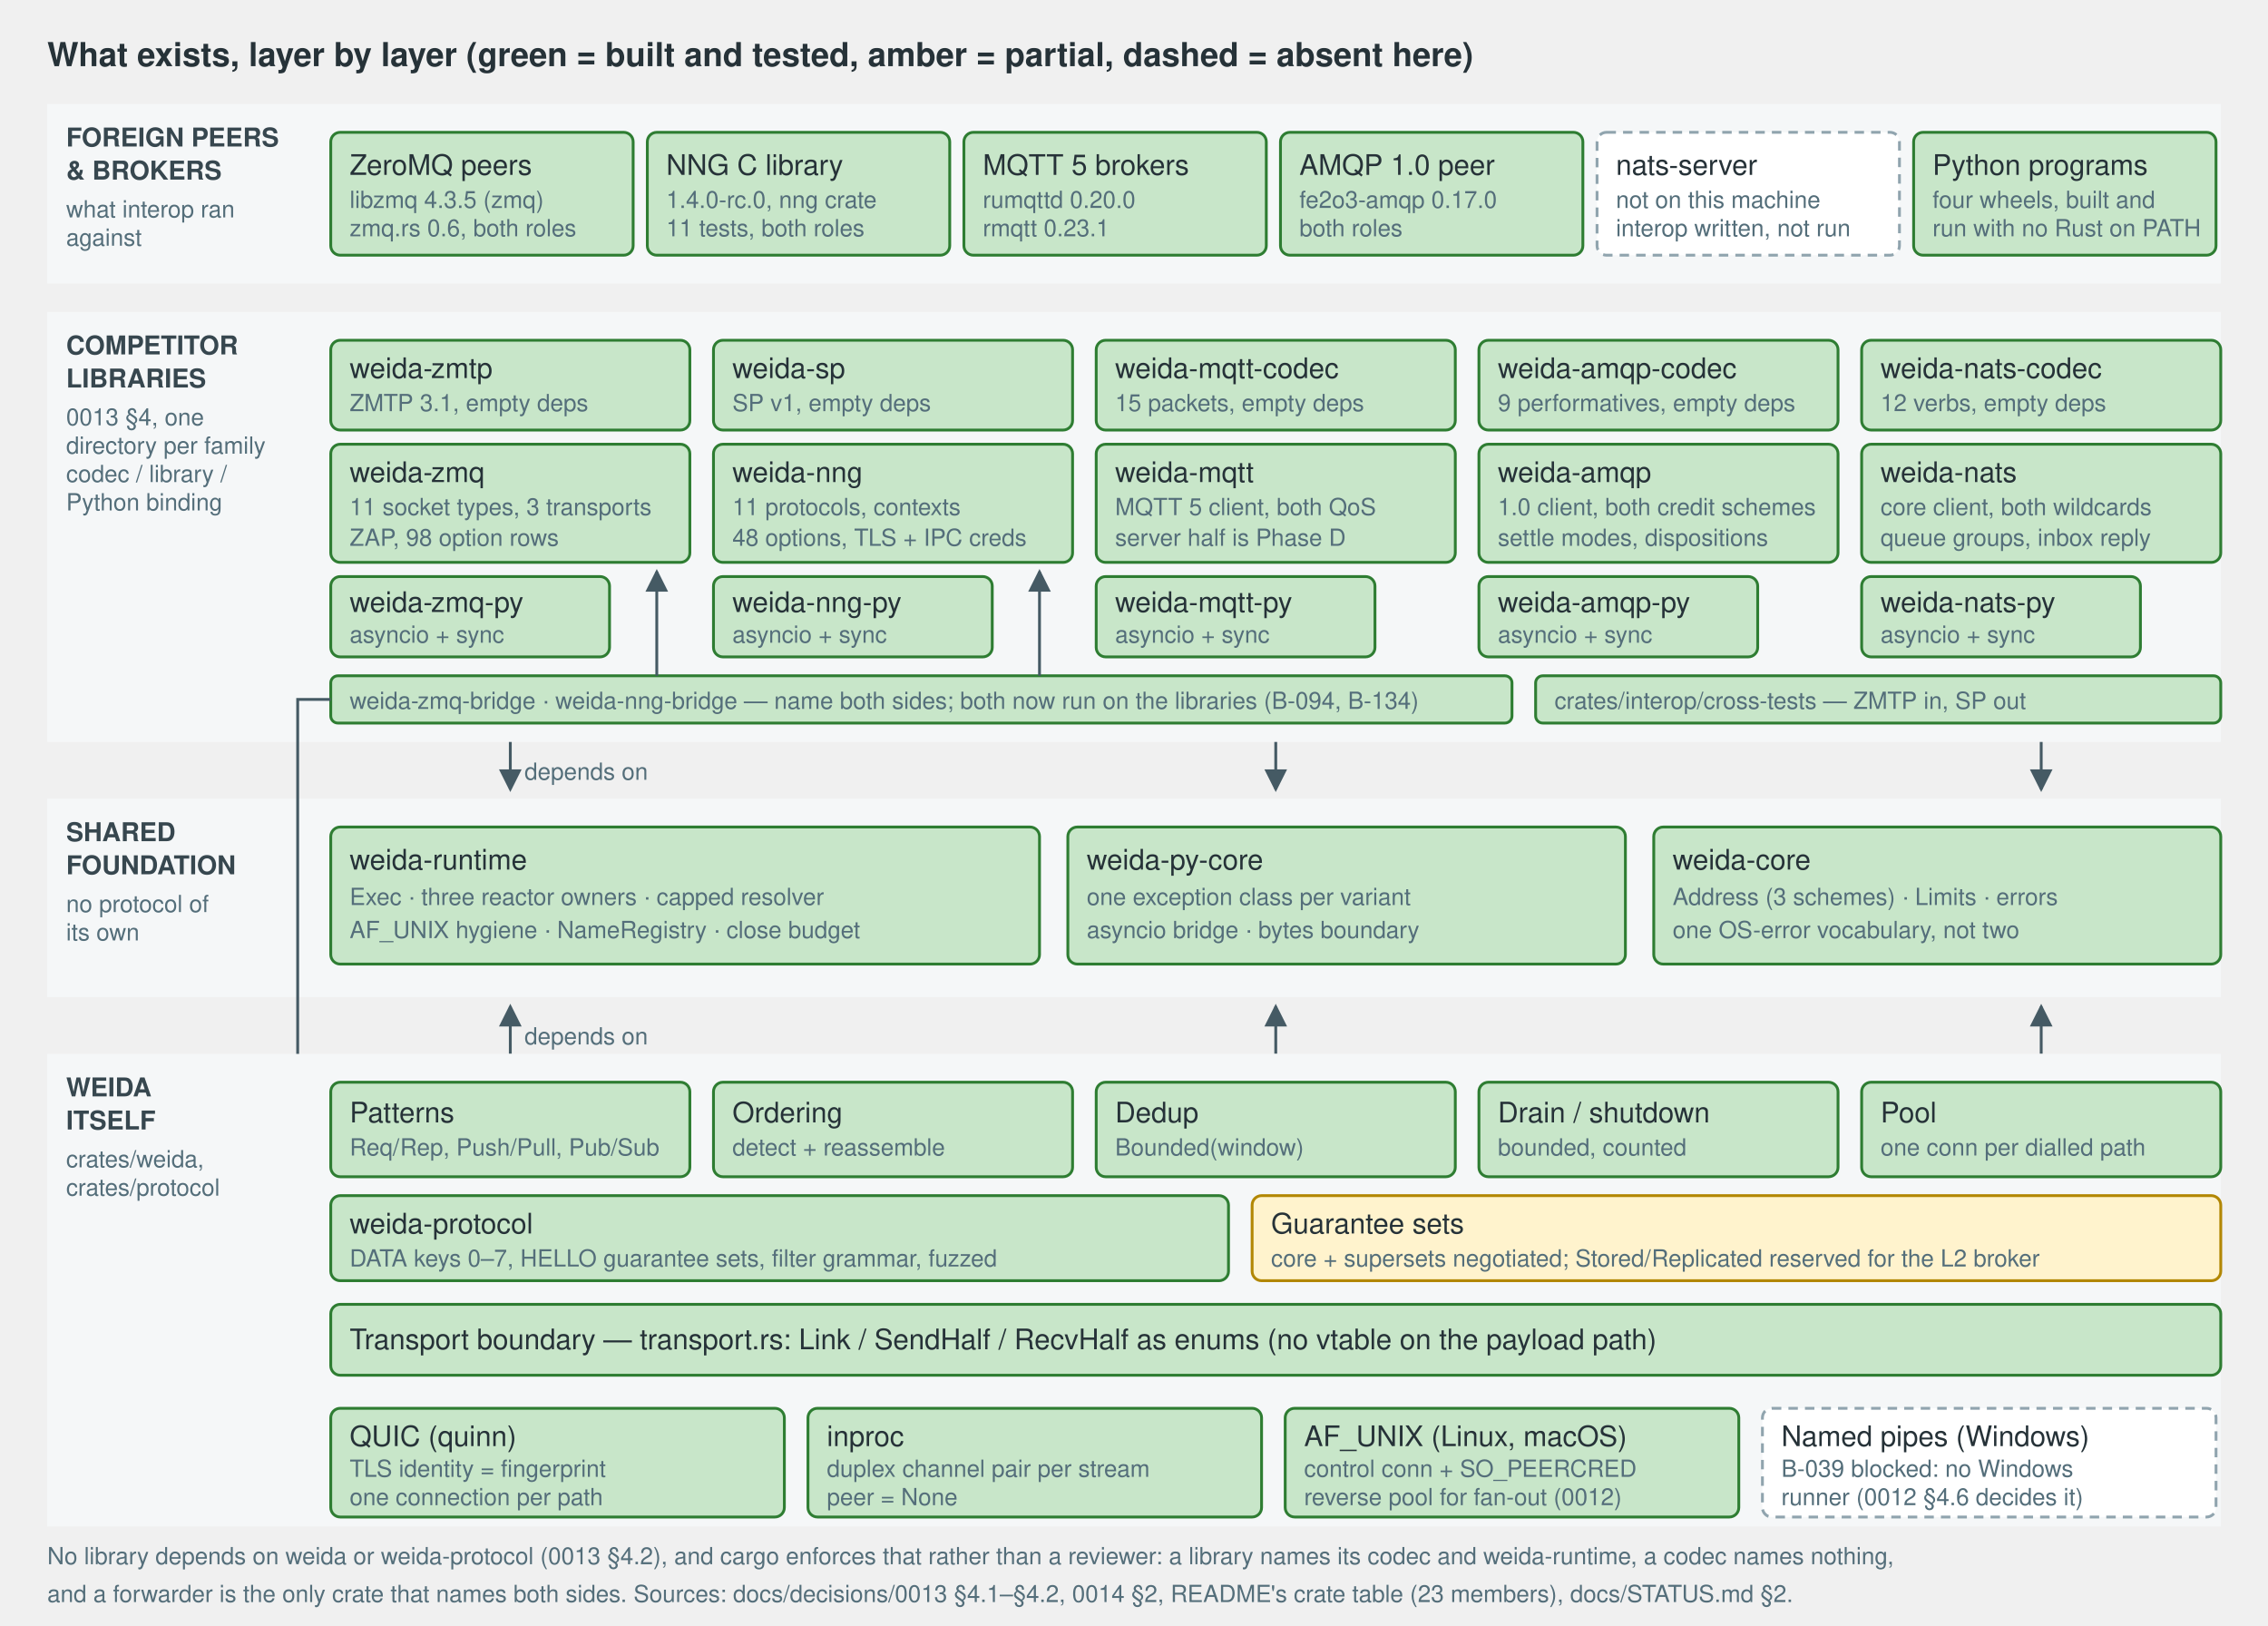
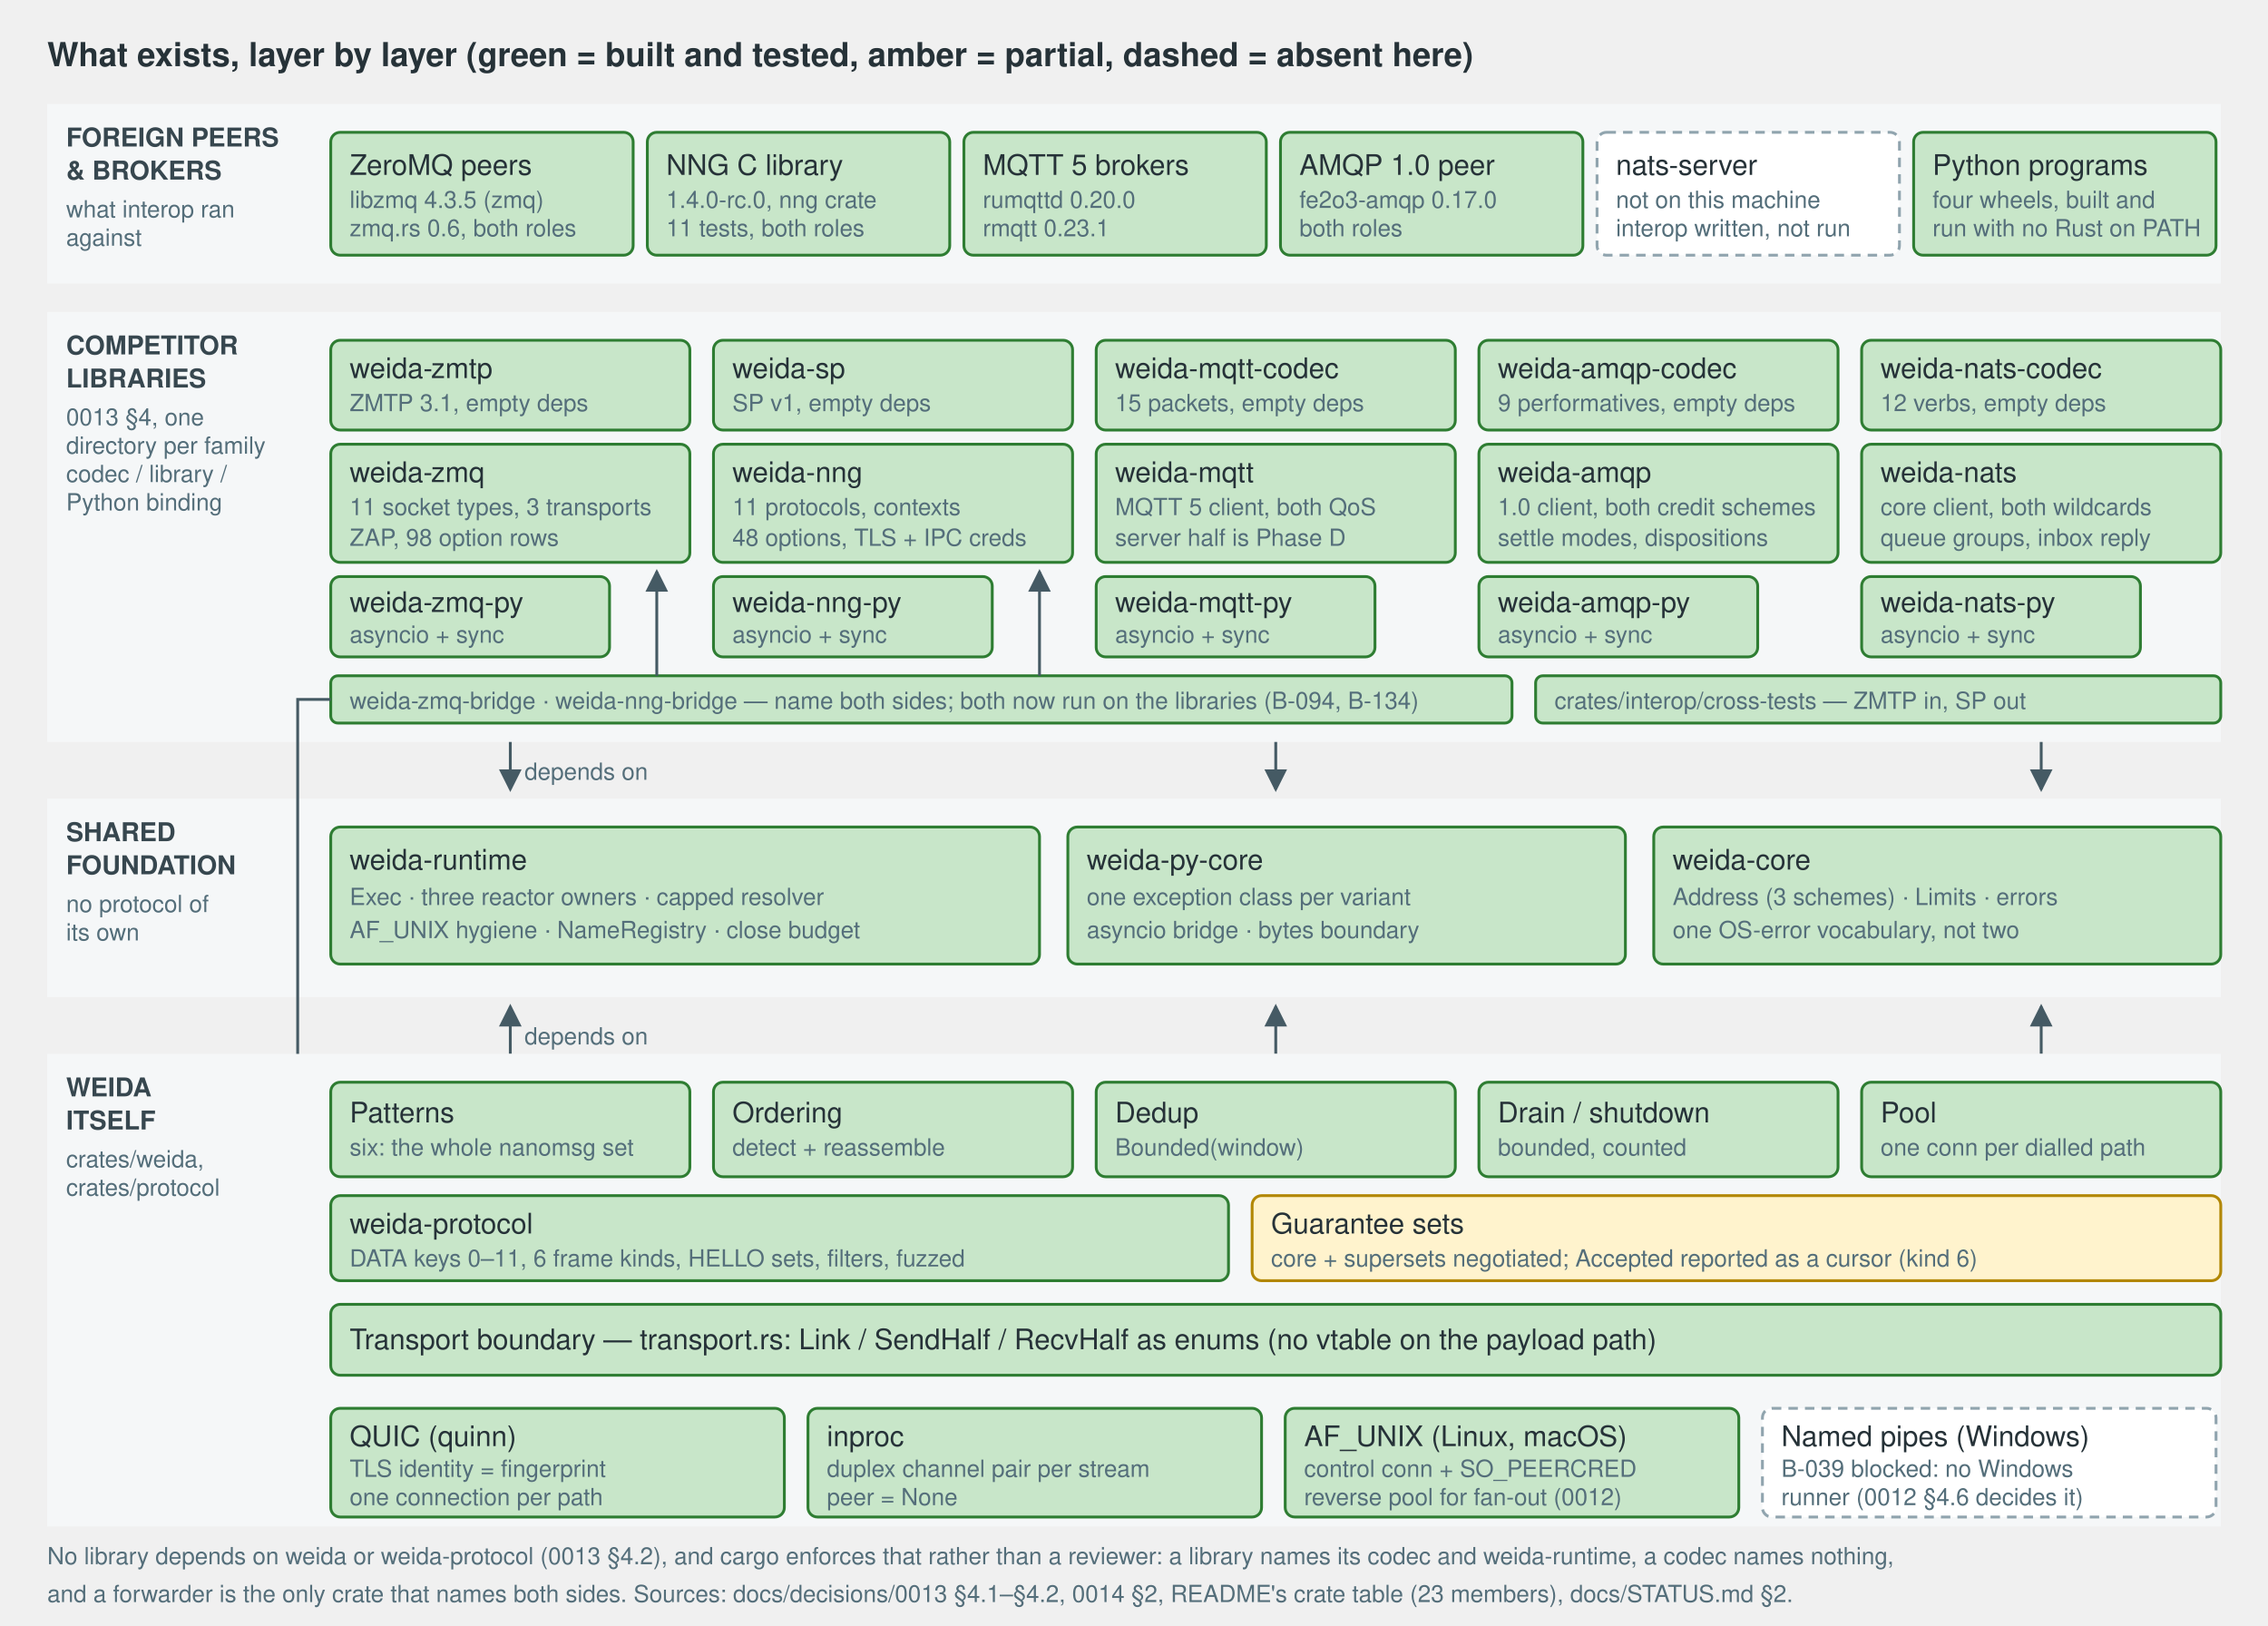
<svg xmlns="http://www.w3.org/2000/svg" width="960" height="688" viewBox="0 0 960 688" font-family="Helvetica, Arial, sans-serif" font-size="12">
  <defs>
    <style>
      .box     { fill:#ffffff; stroke:#455a64; stroke-width:1.2; }
      .built   { fill:#c8e6c9; stroke:#2e7d32; stroke-width:1.2; }
      .partial { fill:#fff3cd; stroke:#b28704; stroke-width:1.2; }
      .missing { fill:#ffffff; stroke:#90a4ae; stroke-width:1.2; stroke-dasharray:4 3; }
      .band    { fill:#f5f7f8; stroke:none; }
      .lbl     { fill:#263238; }
      .sub     { fill:#546e7a; font-size:10px; }
      .title   { fill:#263238; font-size:14px; font-weight:bold; }
      .side    { fill:#37474f; font-size:11px; font-weight:bold; }
      .arrow   { stroke:#455a64; stroke-width:1.2; fill:none; marker-end:url(#a); }
    </style>
    <marker id="a" markerWidth="8" markerHeight="8" refX="7" refY="4" orient="auto">
      <path d="M0,0 L8,4 L0,8 z" fill="#455a64" />
    </marker>
  </defs>
  <text x="20" y="28" class="title">What exists, layer by layer (green = built and tested, amber = partial, dashed = absent here)</text>
  <rect x="20" y="44" width="920" height="76" class="band" />
  <text x="28" y="62" class="side">FOREIGN PEERS</text>
  <text x="28" y="76" class="side">&amp; BROKERS</text>
  <text x="28" y="92" class="sub">what interop ran</text>
  <text x="28" y="104" class="sub">against</text>
  <rect x="140" y="56" width="128" height="52" rx="4" class="built" />
  <text x="148" y="74" class="lbl">ZeroMQ peers</text>
  <text x="148" y="88" class="sub">libzmq 4.3.5 (zmq)</text>
  <text x="148" y="100" class="sub">zmq.rs 0.6, both roles</text>
  <rect x="274" y="56" width="128" height="52" rx="4" class="built" />
  <text x="282" y="74" class="lbl">NNG C library</text>
  <text x="282" y="88" class="sub">1.4.0-rc.0, nng crate</text>
  <text x="282" y="100" class="sub">11 tests, both roles</text>
  <rect x="408" y="56" width="128" height="52" rx="4" class="built" />
  <text x="416" y="74" class="lbl">MQTT 5 brokers</text>
  <text x="416" y="88" class="sub">rumqttd 0.20.0</text>
  <text x="416" y="100" class="sub">rmqtt 0.23.1</text>
  <rect x="542" y="56" width="128" height="52" rx="4" class="built" />
  <text x="550" y="74" class="lbl">AMQP 1.0 peer</text>
  <text x="550" y="88" class="sub">fe2o3-amqp 0.17.0</text>
  <text x="550" y="100" class="sub">both roles</text>
  <rect x="676" y="56" width="128" height="52" rx="4" class="missing" />
  <text x="684" y="74" class="lbl">nats-server</text>
  <text x="684" y="88" class="sub">not on this machine</text>
  <text x="684" y="100" class="sub">interop written, not run</text>
  <rect x="810" y="56" width="128" height="52" rx="4" class="built" />
  <text x="818" y="74" class="lbl">Python programs</text>
  <text x="818" y="88" class="sub">four wheels, built and</text>
  <text x="818" y="100" class="sub">run with no Rust on PATH</text>
  <rect x="20" y="132" width="920" height="182" class="band" />
  <text x="28" y="150" class="side">COMPETITOR</text>
  <text x="28" y="164" class="side">LIBRARIES</text>
  <text x="28" y="180" class="sub">0013 §4, one</text>
  <text x="28" y="192" class="sub">directory per family</text>
  <text x="28" y="204" class="sub">codec / library /</text>
  <text x="28" y="216" class="sub">Python binding</text>
  <rect x="140" y="144" width="152" height="38" rx="4" class="built" />
  <text x="148" y="160" class="lbl">weida-zmtp</text>
  <text x="148" y="174" class="sub">ZMTP 3.1, empty deps</text>
  <rect x="140" y="188" width="152" height="50" rx="4" class="built" />
  <text x="148" y="204" class="lbl">weida-zmq</text>
  <text x="148" y="218" class="sub">11 socket types, 3 transports</text>
  <text x="148" y="231" class="sub">ZAP, 98 option rows</text>
  <rect x="140" y="244" width="118" height="34" rx="4" class="built" />
  <text x="148" y="259" class="lbl">weida-zmq-py</text>
  <text x="148" y="272" class="sub">asyncio + sync</text>
  <rect x="302" y="144" width="152" height="38" rx="4" class="built" />
  <text x="310" y="160" class="lbl">weida-sp</text>
  <text x="310" y="174" class="sub">SP v1, empty deps</text>
  <rect x="302" y="188" width="152" height="50" rx="4" class="built" />
  <text x="310" y="204" class="lbl">weida-nng</text>
  <text x="310" y="218" class="sub">11 protocols, contexts</text>
  <text x="310" y="231" class="sub">48 options, TLS + IPC creds</text>
  <rect x="302" y="244" width="118" height="34" rx="4" class="built" />
  <text x="310" y="259" class="lbl">weida-nng-py</text>
  <text x="310" y="272" class="sub">asyncio + sync</text>
  <rect x="464" y="144" width="152" height="38" rx="4" class="built" />
  <text x="472" y="160" class="lbl">weida-mqtt-codec</text>
  <text x="472" y="174" class="sub">15 packets, empty deps</text>
  <rect x="464" y="188" width="152" height="50" rx="4" class="built" />
  <text x="472" y="204" class="lbl">weida-mqtt</text>
  <text x="472" y="218" class="sub">MQTT 5 client, both QoS</text>
  <text x="472" y="231" class="sub">server half is Phase D</text>
  <rect x="464" y="244" width="118" height="34" rx="4" class="built" />
  <text x="472" y="259" class="lbl">weida-mqtt-py</text>
  <text x="472" y="272" class="sub">asyncio + sync</text>
  <rect x="626" y="144" width="152" height="38" rx="4" class="built" />
  <text x="634" y="160" class="lbl">weida-amqp-codec</text>
  <text x="634" y="174" class="sub">9 performatives, empty deps</text>
  <rect x="626" y="188" width="152" height="50" rx="4" class="built" />
  <text x="634" y="204" class="lbl">weida-amqp</text>
  <text x="634" y="218" class="sub">1.0 client, both credit schemes</text>
  <text x="634" y="231" class="sub">settle modes, dispositions</text>
  <rect x="626" y="244" width="118" height="34" rx="4" class="built" />
  <text x="634" y="259" class="lbl">weida-amqp-py</text>
  <text x="634" y="272" class="sub">asyncio + sync</text>
  <rect x="788" y="144" width="152" height="38" rx="4" class="built" />
  <text x="796" y="160" class="lbl">weida-nats-codec</text>
  <text x="796" y="174" class="sub">12 verbs, empty deps</text>
  <rect x="788" y="188" width="152" height="50" rx="4" class="built" />
  <text x="796" y="204" class="lbl">weida-nats</text>
  <text x="796" y="218" class="sub">core client, both wildcards</text>
  <text x="796" y="231" class="sub">queue groups, inbox reply</text>
  <rect x="788" y="244" width="118" height="34" rx="4" class="built" />
  <text x="796" y="259" class="lbl">weida-nats-py</text>
  <text x="796" y="272" class="sub">asyncio + sync</text>
  <rect x="140" y="286" width="500" height="20" rx="3" class="built" />
  <text x="148" y="300" class="sub">weida-zmq-bridge · weida-nng-bridge — name both sides; both now run on the libraries (B-094, B-134)</text>
  <rect x="650" y="286" width="290" height="20" rx="3" class="built" />
  <text x="658" y="300" class="sub">crates/interop/cross-tests — ZMTP in, SP out</text>
  <path d="M278,286 L278,242" class="arrow" />
  <path d="M440,286 L440,242" class="arrow" />
  <path d="M216,314 L216,334" class="arrow" />
  <path d="M540,314 L540,334" class="arrow" />
  <path d="M864,314 L864,334" class="arrow" />
  <text x="222" y="330" class="sub">depends on</text>
  <rect x="20" y="338" width="920" height="84" class="band" />
  <text x="28" y="356" class="side">SHARED</text>
  <text x="28" y="370" class="side">FOUNDATION</text>
  <text x="28" y="386" class="sub">no protocol of</text>
  <text x="28" y="398" class="sub">its own</text>
  <rect x="140" y="350" width="300" height="58" rx="4" class="built" />
  <text x="148" y="368" class="lbl">weida-runtime</text>
  <text x="148" y="383" class="sub">Exec · three reactor owners · capped resolver</text>
  <text x="148" y="397" class="sub">AF_UNIX hygiene · NameRegistry · close budget</text>
  <rect x="452" y="350" width="236" height="58" rx="4" class="built" />
  <text x="460" y="368" class="lbl">weida-py-core</text>
  <text x="460" y="383" class="sub">one exception class per variant</text>
  <text x="460" y="397" class="sub">asyncio bridge · bytes boundary</text>
  <rect x="700" y="350" width="240" height="58" rx="4" class="built" />
  <text x="708" y="368" class="lbl">weida-core</text>
  <text x="708" y="383" class="sub">Address (3 schemes) · Limits · errors</text>
  <text x="708" y="397" class="sub">one OS-error vocabulary, not two</text>
  <path d="M216,446 L216,426" class="arrow" />
  <path d="M540,446 L540,426" class="arrow" />
  <path d="M864,446 L864,426" class="arrow" />
  <text x="222" y="442" class="sub">depends on</text>
  <path d="M140,296 L126,296 L126,478 L136,478" class="arrow" />
  <rect x="20" y="446" width="920" height="200" class="band" />
  <text x="28" y="464" class="side">WEIDA</text>
  <text x="28" y="478" class="side">ITSELF</text>
  <text x="28" y="494" class="sub">crates/weida,</text>
  <text x="28" y="506" class="sub">crates/protocol</text>
  <rect x="140" y="458" width="152" height="40" rx="4" class="built" />
  <text x="148" y="475" class="lbl">Patterns</text>
-   <text x="148" y="489" class="sub">Req/Rep, Push/Pull, Pub/Sub</text>
+   <text x="148" y="489" class="sub">six: the whole nanomsg set</text>
  <rect x="302" y="458" width="152" height="40" rx="4" class="built" />
  <text x="310" y="475" class="lbl">Ordering</text>
  <text x="310" y="489" class="sub">detect + reassemble</text>
  <rect x="464" y="458" width="152" height="40" rx="4" class="built" />
  <text x="472" y="475" class="lbl">Dedup</text>
  <text x="472" y="489" class="sub">Bounded(window)</text>
  <rect x="626" y="458" width="152" height="40" rx="4" class="built" />
  <text x="634" y="475" class="lbl">Drain / shutdown</text>
  <text x="634" y="489" class="sub">bounded, counted</text>
  <rect x="788" y="458" width="152" height="40" rx="4" class="built" />
  <text x="796" y="475" class="lbl">Pool</text>
  <text x="796" y="489" class="sub">one conn per dialled path</text>
  <rect x="140" y="506" width="380" height="36" rx="4" class="built" />
  <text x="148" y="522" class="lbl">weida-protocol</text>
-   <text x="148" y="536" class="sub">DATA keys 0–7, HELLO guarantee sets, filter grammar, fuzzed</text>
+   <text x="148" y="536" class="sub">DATA keys 0–11, 6 frame kinds, HELLO sets, filters, fuzzed</text>
  <rect x="530" y="506" width="410" height="36" rx="4" class="partial" />
  <text x="538" y="522" class="lbl">Guarantee sets</text>
-   <text x="538" y="536" class="sub">core + supersets negotiated; Stored/Replicated reserved for the L2 broker</text>
+   <text x="538" y="536" class="sub">core + supersets negotiated; Accepted reported as a cursor (kind 6)</text>
  <rect x="140" y="552" width="800" height="30" rx="4" class="built" />
  <text x="148" y="571" class="lbl">Transport boundary — transport.rs: Link / SendHalf / RecvHalf as enums (no vtable on the payload path)</text>
  <rect x="140" y="596" width="192" height="46" rx="4" class="built" />
  <text x="148" y="612" class="lbl">QUIC (quinn)</text>
  <text x="148" y="625" class="sub">TLS identity = fingerprint</text>
  <text x="148" y="637" class="sub">one connection per path</text>
  <rect x="342" y="596" width="192" height="46" rx="4" class="built" />
  <text x="350" y="612" class="lbl">inproc</text>
  <text x="350" y="625" class="sub">duplex channel pair per stream</text>
  <text x="350" y="637" class="sub">peer = None</text>
  <rect x="544" y="596" width="192" height="46" rx="4" class="built" />
  <text x="552" y="612" class="lbl">AF_UNIX (Linux, macOS)</text>
  <text x="552" y="625" class="sub">control conn + SO_PEERCRED</text>
  <text x="552" y="637" class="sub">reverse pool for fan-out (0012)</text>
  <rect x="746" y="596" width="192" height="46" rx="4" class="missing" />
  <text x="754" y="612" class="lbl">Named pipes (Windows)</text>
  <text x="754" y="625" class="sub">B-039 blocked: no Windows</text>
  <text x="754" y="637" class="sub">runner (0012 §4.6 decides it)</text>
  <text x="20" y="662" class="sub">No library depends on weida or weida-protocol (0013 §4.2), and cargo enforces that rather than a reviewer: a library names its codec and weida-runtime, a codec names nothing,</text>
  <text x="20" y="678" class="sub">and a forwarder is the only crate that names both sides. Sources: docs/decisions/0013 §4.1–§4.2, 0014 §2, README's crate table (23 members), docs/STATUS.md §2.</text>
</svg>
